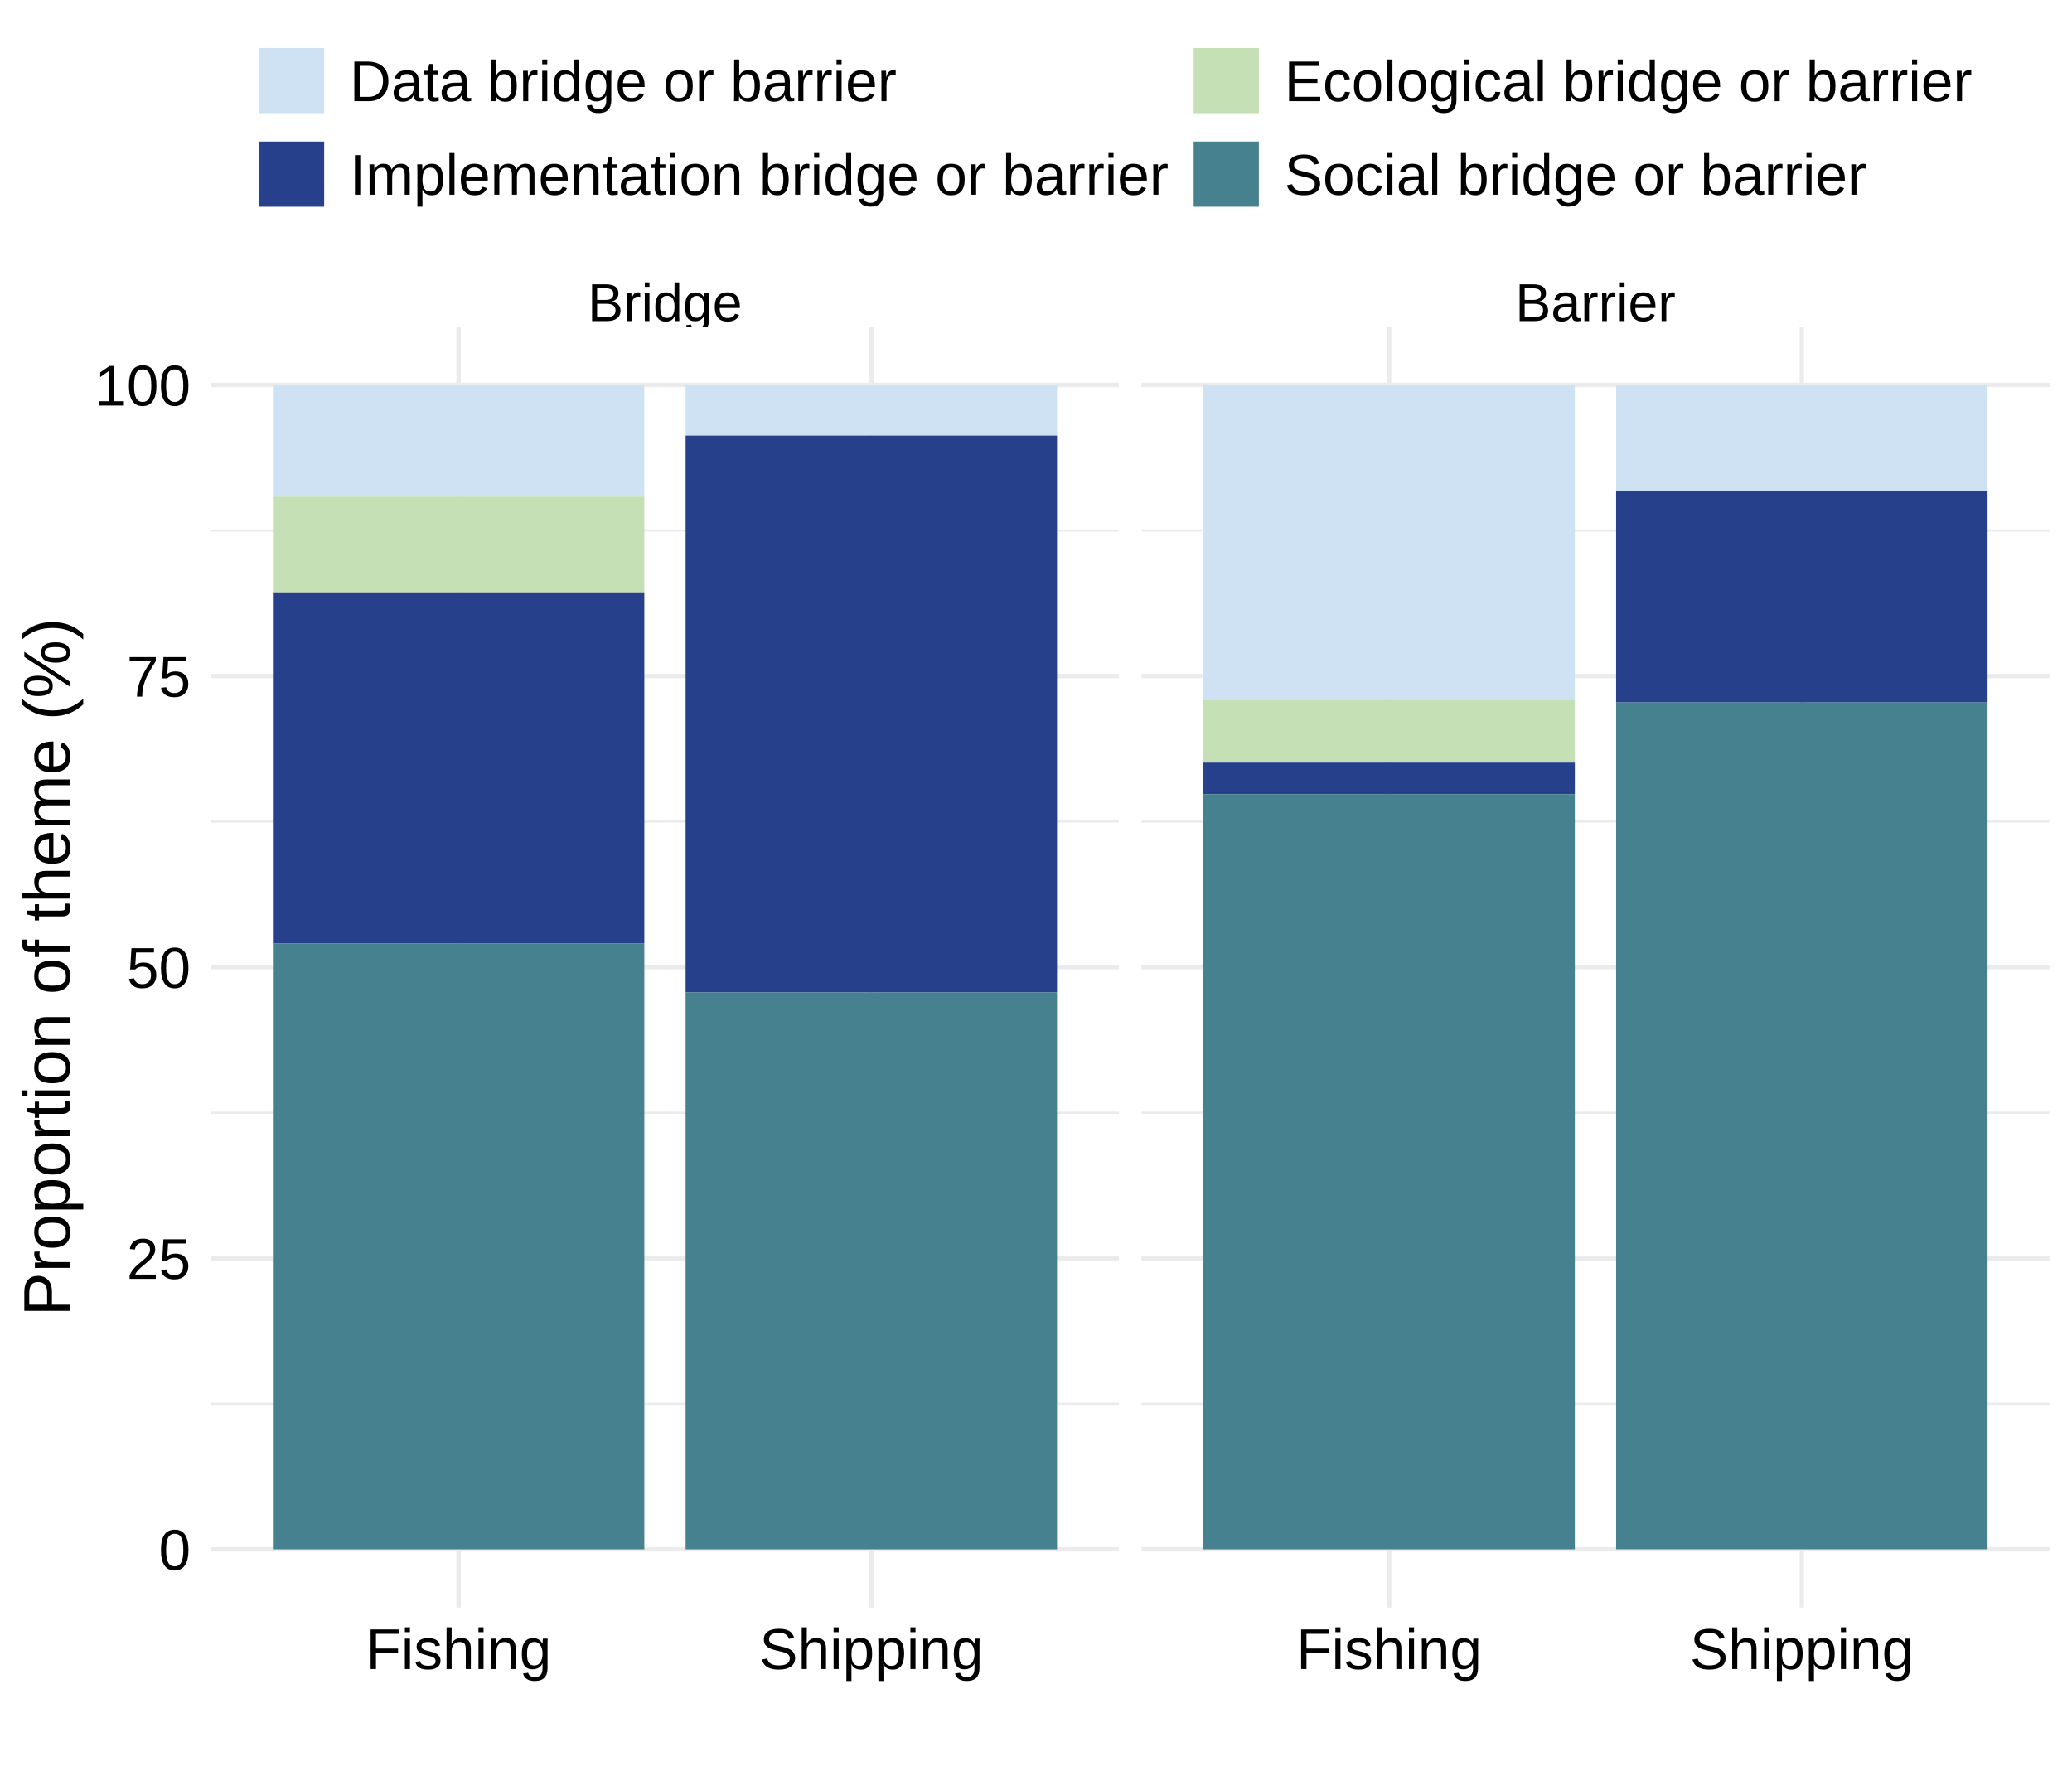
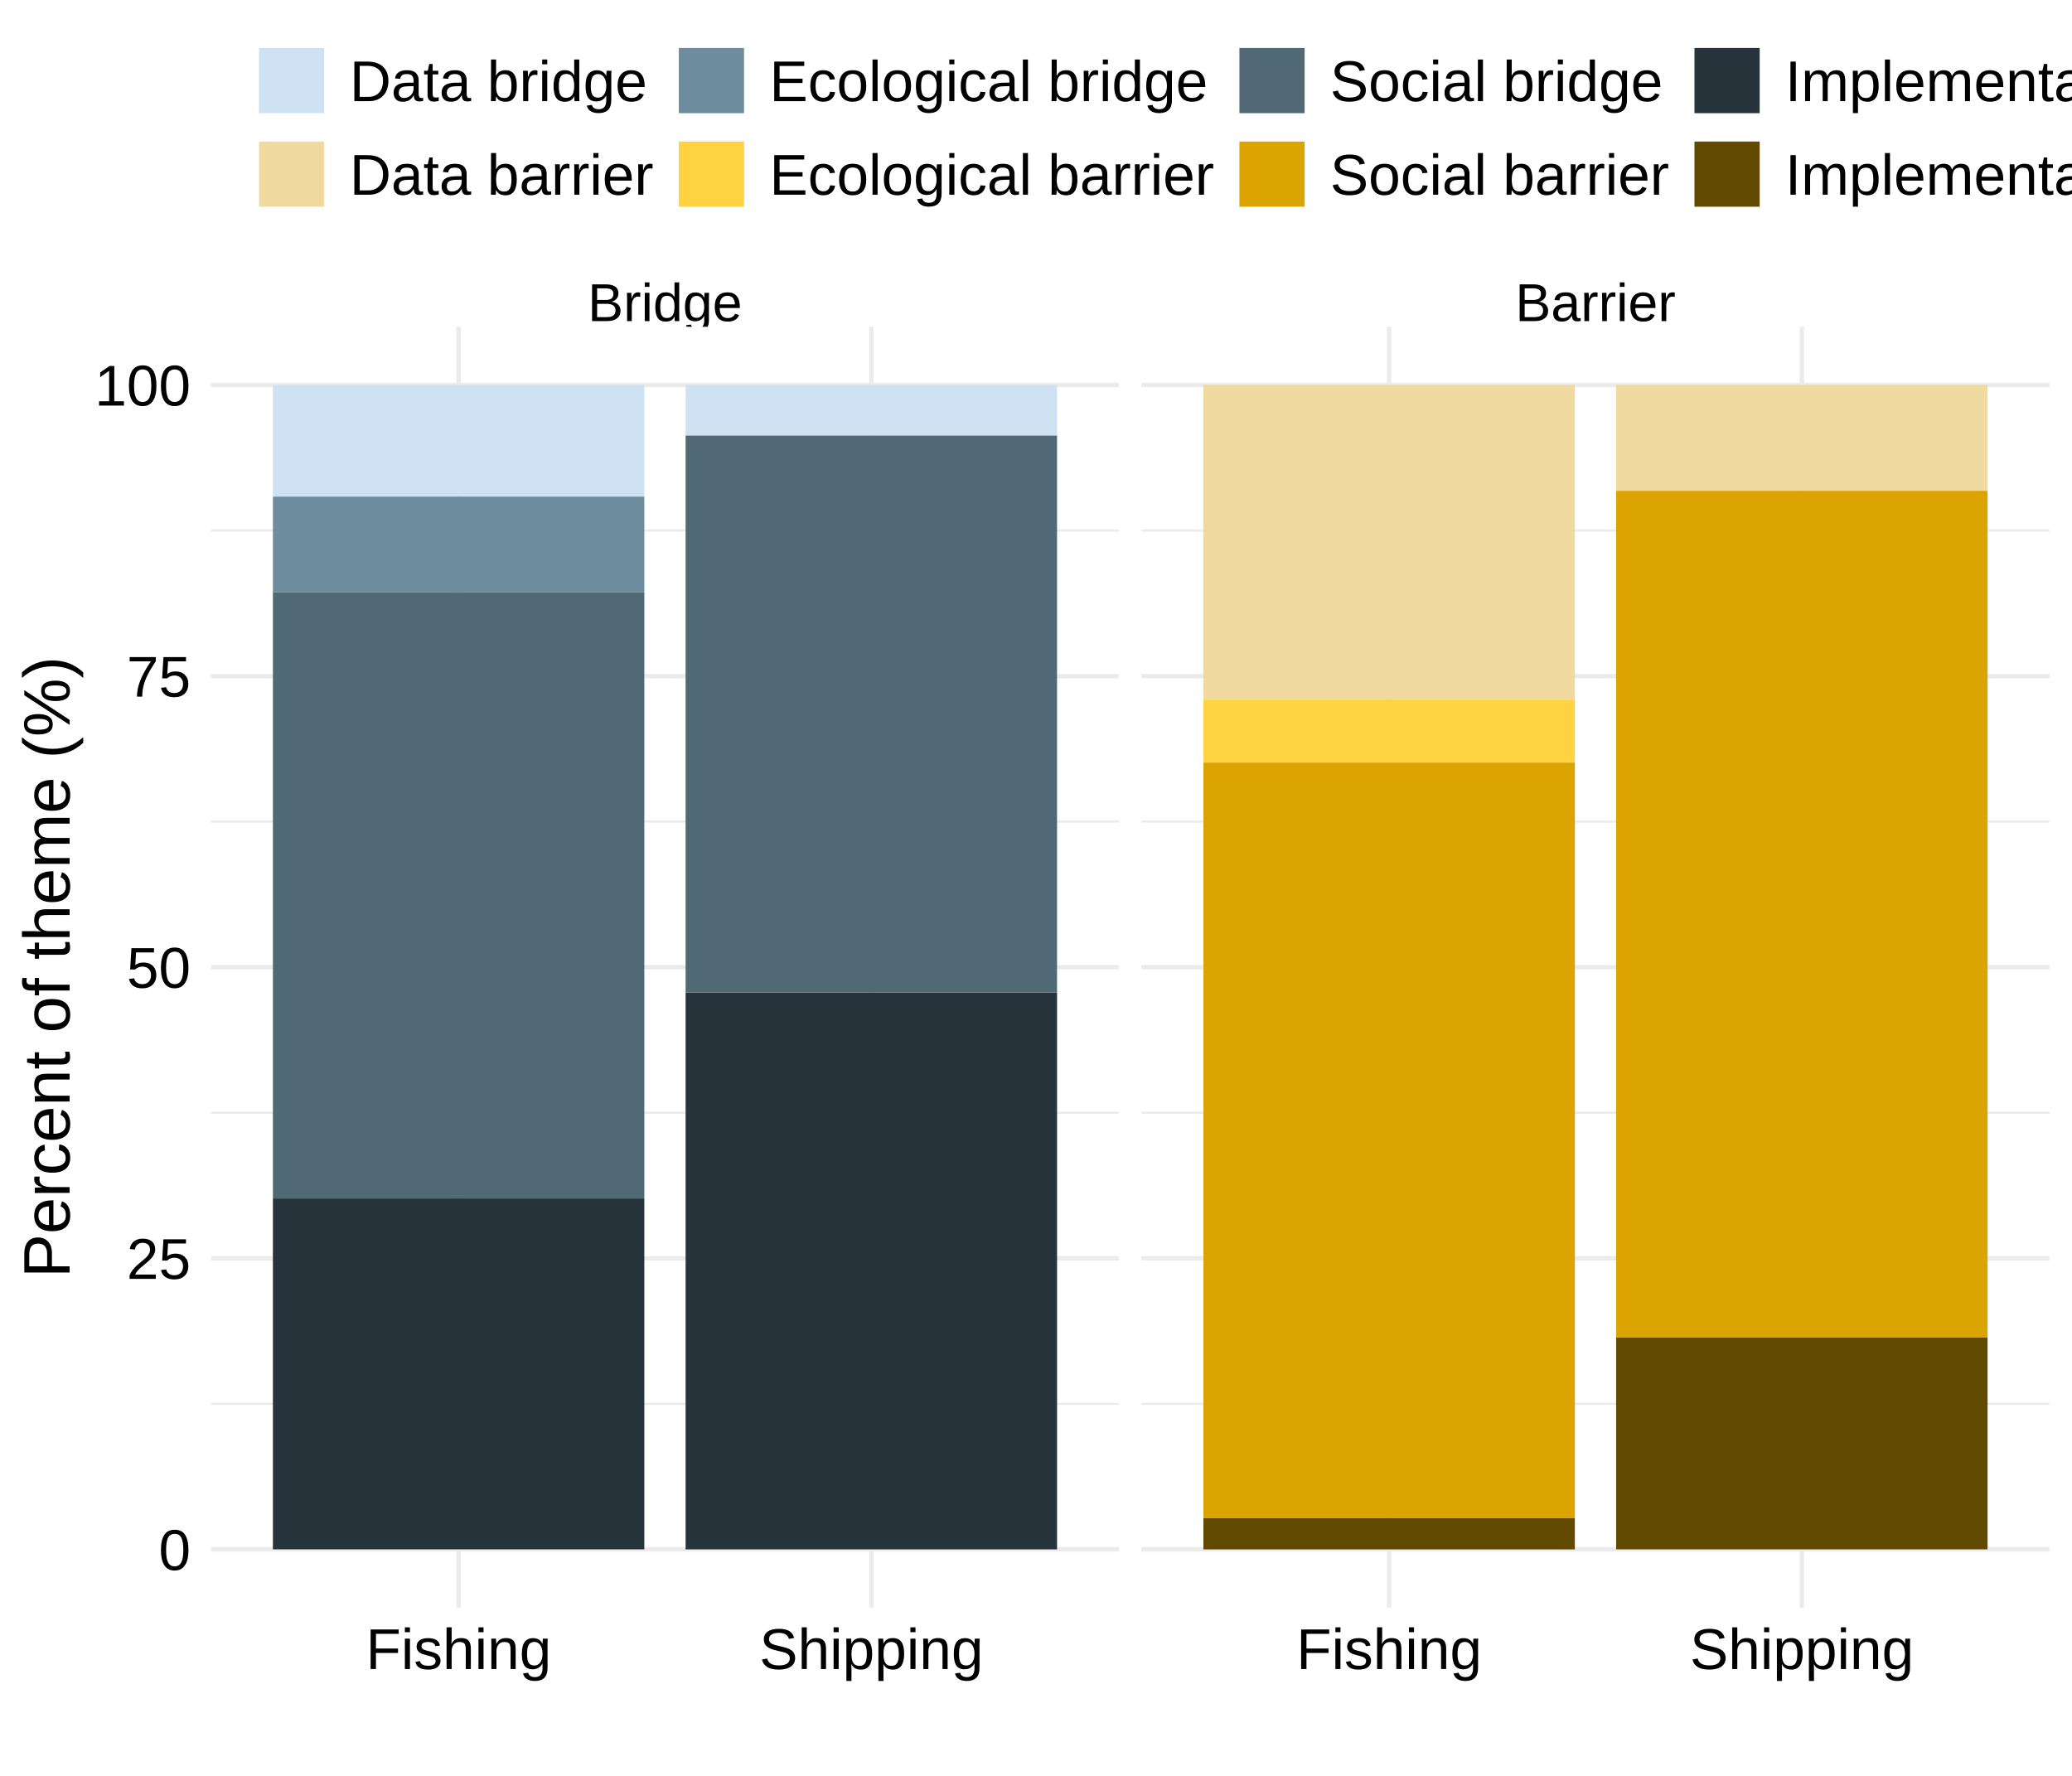
<svg xmlns="http://www.w3.org/2000/svg" class="svglite" width="504.00pt" height="432.00pt" viewBox="0 0 504.00 432.00">
  <defs>
    <style type="text/css">
    .svglite line, .svglite polyline, .svglite polygon, .svglite path, .svglite rect, .svglite circle {
      fill: none;
      stroke: #000000;
      stroke-linecap: round;
      stroke-linejoin: round;
      stroke-miterlimit: 10.00;
    }
    .svglite text {
      white-space: pre;
    }
  </style>
  </defs>
  <rect width="100%" height="100%" style="stroke: none; fill: none;" />
  <defs>
    <clipPath id="cpMC4wMHw1MDQuMDB8MC4wMHw0MzIuMDA=">
      <rect x="0.00" y="0.00" width="504.00" height="432.00" />
    </clipPath>
  </defs>
  <g clip-path="url(#cpMC4wMHw1MDQuMDB8MC4wMHw0MzIuMDA=)">
</g>
  <defs>
    <clipPath id="cpNTEuMzN8MjcyLjE4fDc5LjQ4fDM5MS4wNg==">
      <rect x="51.33" y="79.48" width="220.86" height="311.58" />
    </clipPath>
  </defs>
  <g clip-path="url(#cpNTEuMzN8MjcyLjE4fDc5LjQ4fDM5MS4wNg==)">
    <polyline points="51.33,341.49 272.18,341.49 " style="stroke-width: 0.53; stroke: #EBEBEB; stroke-linecap: butt;" />
    <polyline points="51.33,270.68 272.18,270.68 " style="stroke-width: 0.53; stroke: #EBEBEB; stroke-linecap: butt;" />
    <polyline points="51.33,199.86 272.18,199.86 " style="stroke-width: 0.53; stroke: #EBEBEB; stroke-linecap: butt;" />
    <polyline points="51.33,129.05 272.18,129.05 " style="stroke-width: 0.53; stroke: #EBEBEB; stroke-linecap: butt;" />
    <polyline points="51.33,376.89 272.18,376.89 " style="stroke-width: 1.07; stroke: #EBEBEB; stroke-linecap: butt;" />
    <polyline points="51.33,306.08 272.18,306.08 " style="stroke-width: 1.07; stroke: #EBEBEB; stroke-linecap: butt;" />
    <polyline points="51.33,235.27 272.18,235.27 " style="stroke-width: 1.07; stroke: #EBEBEB; stroke-linecap: butt;" />
    <polyline points="51.33,164.46 272.18,164.46 " style="stroke-width: 1.07; stroke: #EBEBEB; stroke-linecap: butt;" />
    <polyline points="51.33,93.64 272.18,93.64 " style="stroke-width: 1.07; stroke: #EBEBEB; stroke-linecap: butt;" />
    <polyline points="111.56,391.06 111.56,79.48 " style="stroke-width: 1.07; stroke: #EBEBEB; stroke-linecap: butt;" />
    <polyline points="211.95,391.06 211.95,79.48 " style="stroke-width: 1.07; stroke: #EBEBEB; stroke-linecap: butt;" />
    <rect x="66.38" y="93.64" width="90.35" height="27.16" style="stroke-width: 1.07; stroke: none; stroke-linecap: butt; stroke-linejoin: miter; fill: #CFE2F3;" />
-     <rect x="66.38" y="120.81" width="90.35" height="23.28" style="stroke-width: 1.07; stroke: none; stroke-linecap: butt; stroke-linejoin: miter; fill: #C5E0B4;" />
-     <rect x="66.38" y="144.09" width="90.35" height="85.36" style="stroke-width: 1.07; stroke: none; stroke-linecap: butt; stroke-linejoin: miter; fill: #27408B;" />
-     <rect x="66.38" y="229.45" width="90.35" height="147.45" style="stroke-width: 1.07; stroke: none; stroke-linecap: butt; stroke-linejoin: miter; fill: #45818E;" />
+     <rect x="66.38" y="120.81" width="90.35" height="23.28" style="stroke-width: 1.07; stroke: none; stroke-linecap: butt; stroke-linejoin: miter; fill: #6D8C9E;" />
+     <rect x="66.38" y="291.53" width="90.35" height="85.36" style="stroke-width: 1.07; stroke: none; stroke-linecap: butt; stroke-linejoin: miter; fill: #28343B;" />
+     <rect x="66.38" y="144.09" width="90.35" height="147.45" style="stroke-width: 1.07; stroke: none; stroke-linecap: butt; stroke-linejoin: miter; fill: #516875;" />
    <rect x="166.77" y="93.64" width="90.35" height="12.32" style="stroke-width: 1.07; stroke: none; stroke-linecap: butt; stroke-linejoin: miter; fill: #CFE2F3;" />
-     <rect x="166.77" y="105.96" width="90.35" height="0.00" style="stroke-width: 1.07; stroke: none; stroke-linecap: butt; stroke-linejoin: miter; fill: #C5E0B4;" />
-     <rect x="166.77" y="105.96" width="90.35" height="135.47" style="stroke-width: 1.07; stroke: none; stroke-linecap: butt; stroke-linejoin: miter; fill: #27408B;" />
-     <rect x="166.77" y="241.43" width="90.35" height="135.47" style="stroke-width: 1.07; stroke: none; stroke-linecap: butt; stroke-linejoin: miter; fill: #45818E;" />
+     <rect x="166.77" y="105.96" width="90.35" height="0.00" style="stroke-width: 1.07; stroke: none; stroke-linecap: butt; stroke-linejoin: miter; fill: #6D8C9E;" />
+     <rect x="166.77" y="241.43" width="90.35" height="135.47" style="stroke-width: 1.07; stroke: none; stroke-linecap: butt; stroke-linejoin: miter; fill: #28343B;" />
+     <rect x="166.77" y="105.96" width="90.35" height="135.47" style="stroke-width: 1.07; stroke: none; stroke-linecap: butt; stroke-linejoin: miter; fill: #516875;" />
  </g>
  <g clip-path="url(#cpMC4wMHw1MDQuMDB8MC4wMHw0MzIuMDA=)">
</g>
  <defs>
    <clipPath id="cpMjc3LjY2fDQ5OC41Mnw3OS40OHwzOTEuMDY=">
      <rect x="277.66" y="79.48" width="220.86" height="311.58" />
    </clipPath>
  </defs>
  <g clip-path="url(#cpMjc3LjY2fDQ5OC41Mnw3OS40OHwzOTEuMDY=)">
    <polyline points="277.66,341.49 498.52,341.49 " style="stroke-width: 0.53; stroke: #EBEBEB; stroke-linecap: butt;" />
    <polyline points="277.66,270.68 498.52,270.68 " style="stroke-width: 0.53; stroke: #EBEBEB; stroke-linecap: butt;" />
    <polyline points="277.66,199.86 498.52,199.86 " style="stroke-width: 0.53; stroke: #EBEBEB; stroke-linecap: butt;" />
    <polyline points="277.66,129.05 498.52,129.05 " style="stroke-width: 0.53; stroke: #EBEBEB; stroke-linecap: butt;" />
    <polyline points="277.66,376.89 498.52,376.89 " style="stroke-width: 1.07; stroke: #EBEBEB; stroke-linecap: butt;" />
    <polyline points="277.66,306.08 498.52,306.08 " style="stroke-width: 1.07; stroke: #EBEBEB; stroke-linecap: butt;" />
    <polyline points="277.66,235.27 498.52,235.27 " style="stroke-width: 1.07; stroke: #EBEBEB; stroke-linecap: butt;" />
    <polyline points="277.66,164.46 498.52,164.46 " style="stroke-width: 1.07; stroke: #EBEBEB; stroke-linecap: butt;" />
    <polyline points="277.66,93.64 498.52,93.64 " style="stroke-width: 1.07; stroke: #EBEBEB; stroke-linecap: butt;" />
    <polyline points="337.90,391.06 337.90,79.48 " style="stroke-width: 1.07; stroke: #EBEBEB; stroke-linecap: butt;" />
    <polyline points="438.29,391.06 438.29,79.48 " style="stroke-width: 1.07; stroke: #EBEBEB; stroke-linecap: butt;" />
-     <rect x="292.72" y="93.64" width="90.35" height="76.55" style="stroke-width: 1.07; stroke: none; stroke-linecap: butt; stroke-linejoin: miter; fill: #CFE2F3;" />
-     <rect x="292.72" y="170.20" width="90.35" height="15.31" style="stroke-width: 1.07; stroke: none; stroke-linecap: butt; stroke-linejoin: miter; fill: #C5E0B4;" />
-     <rect x="292.72" y="185.51" width="90.35" height="7.66" style="stroke-width: 1.07; stroke: none; stroke-linecap: butt; stroke-linejoin: miter; fill: #27408B;" />
-     <rect x="292.72" y="193.17" width="90.35" height="183.73" style="stroke-width: 1.07; stroke: none; stroke-linecap: butt; stroke-linejoin: miter; fill: #45818E;" />
-     <rect x="393.11" y="93.64" width="90.35" height="25.75" style="stroke-width: 1.07; stroke: none; stroke-linecap: butt; stroke-linejoin: miter; fill: #CFE2F3;" />
-     <rect x="393.11" y="119.39" width="90.35" height="0.00" style="stroke-width: 1.07; stroke: none; stroke-linecap: butt; stroke-linejoin: miter; fill: #C5E0B4;" />
-     <rect x="393.11" y="119.39" width="90.35" height="51.50" style="stroke-width: 1.07; stroke: none; stroke-linecap: butt; stroke-linejoin: miter; fill: #27408B;" />
-     <rect x="393.11" y="170.89" width="90.35" height="206.00" style="stroke-width: 1.07; stroke: none; stroke-linecap: butt; stroke-linejoin: miter; fill: #45818E;" />
+     <rect x="292.72" y="93.64" width="90.35" height="76.55" style="stroke-width: 1.07; stroke: none; stroke-linecap: butt; stroke-linejoin: miter; fill: #F1DA9F;" />
+     <rect x="292.72" y="170.20" width="90.35" height="15.31" style="stroke-width: 1.07; stroke: none; stroke-linecap: butt; stroke-linejoin: miter; fill: #FED240;" />
+     <rect x="292.72" y="369.24" width="90.35" height="7.66" style="stroke-width: 1.07; stroke: none; stroke-linecap: butt; stroke-linejoin: miter; fill: #614900;" />
+     <rect x="292.72" y="185.51" width="90.35" height="183.73" style="stroke-width: 1.07; stroke: none; stroke-linecap: butt; stroke-linejoin: miter; fill: #DBA400;" />
+     <rect x="393.11" y="93.64" width="90.35" height="25.75" style="stroke-width: 1.07; stroke: none; stroke-linecap: butt; stroke-linejoin: miter; fill: #F1DA9F;" />
+     <rect x="393.11" y="119.39" width="90.35" height="0.00" style="stroke-width: 1.07; stroke: none; stroke-linecap: butt; stroke-linejoin: miter; fill: #FED240;" />
+     <rect x="393.11" y="325.39" width="90.35" height="51.50" style="stroke-width: 1.07; stroke: none; stroke-linecap: butt; stroke-linejoin: miter; fill: #614900;" />
+     <rect x="393.11" y="119.39" width="90.35" height="206.00" style="stroke-width: 1.07; stroke: none; stroke-linecap: butt; stroke-linejoin: miter; fill: #DBA400;" />
  </g>
  <g clip-path="url(#cpMC4wMHw1MDQuMDB8MC4wMHw0MzIuMDA=)">
</g>
  <defs>
    <clipPath id="cpNTEuMzN8MjcyLjE4fDY3LjQ0fDc5LjQ4">
      <rect x="51.33" y="67.44" width="220.86" height="12.05" />
    </clipPath>
  </defs>
  <g clip-path="url(#cpNTEuMzN8MjcyLjE4fDY3LjQ0fDc5LjQ4)">
    <text x="161.75" y="78.11" text-anchor="middle" style="font-size: 13.00px; font-family: &quot;Arial&quot;;" textLength="37.58px" lengthAdjust="spacingAndGlyphs">Bridge</text>
  </g>
  <g clip-path="url(#cpMC4wMHw1MDQuMDB8MC4wMHw0MzIuMDA=)">
</g>
  <defs>
    <clipPath id="cpMjc3LjY2fDQ5OC41Mnw2Ny40NHw3OS40OA==">
      <rect x="277.66" y="67.44" width="220.86" height="12.05" />
    </clipPath>
  </defs>
  <g clip-path="url(#cpMjc3LjY2fDQ5OC41Mnw2Ny40NHw3OS40OA==)">
    <text x="388.09" y="78.11" text-anchor="middle" style="font-size: 13.00px; font-family: &quot;Arial&quot;;" textLength="39.00px" lengthAdjust="spacingAndGlyphs">Barrier</text>
  </g>
  <g clip-path="url(#cpMC4wMHw1MDQuMDB8MC4wMHw0MzIuMDA=)">
    <text x="111.56" y="406.01" text-anchor="middle" style="font-size: 14.00px; font-family: &quot;Arial&quot;;" textLength="45.12px" lengthAdjust="spacingAndGlyphs">Fishing</text>
    <text x="211.95" y="406.01" text-anchor="middle" style="font-size: 14.00px; font-family: &quot;Arial&quot;;" textLength="54.48px" lengthAdjust="spacingAndGlyphs">Shipping</text>
    <text x="337.90" y="406.01" text-anchor="middle" style="font-size: 14.00px; font-family: &quot;Arial&quot;;" textLength="45.12px" lengthAdjust="spacingAndGlyphs">Fishing</text>
    <text x="438.29" y="406.01" text-anchor="middle" style="font-size: 14.00px; font-family: &quot;Arial&quot;;" textLength="54.48px" lengthAdjust="spacingAndGlyphs">Shipping</text>
    <text x="46.39" y="381.91" text-anchor="end" style="font-size: 14.00px; font-family: &quot;Arial&quot;;" textLength="7.78px" lengthAdjust="spacingAndGlyphs">0</text>
    <text x="46.39" y="311.09" text-anchor="end" style="font-size: 14.00px; font-family: &quot;Arial&quot;;" textLength="15.57px" lengthAdjust="spacingAndGlyphs">25</text>
    <text x="46.39" y="240.28" text-anchor="end" style="font-size: 14.00px; font-family: &quot;Arial&quot;;" textLength="15.57px" lengthAdjust="spacingAndGlyphs">50</text>
    <text x="46.39" y="169.47" text-anchor="end" style="font-size: 14.00px; font-family: &quot;Arial&quot;;" textLength="15.57px" lengthAdjust="spacingAndGlyphs">75</text>
    <text x="46.39" y="98.66" text-anchor="end" style="font-size: 14.00px; font-family: &quot;Arial&quot;;" textLength="23.35px" lengthAdjust="spacingAndGlyphs">100</text>
-     <text transform="translate(16.93,235.27) rotate(-90)" text-anchor="middle" style="font-size: 16.00px; font-family: &quot;Arial&quot;;" textLength="169.84px" lengthAdjust="spacingAndGlyphs">Proportion of theme (%)</text>
+     <text transform="translate(16.93,235.27) rotate(-90)" text-anchor="middle" style="font-size: 16.00px; font-family: &quot;Arial&quot;;" textLength="151.16px" lengthAdjust="spacingAndGlyphs">Percent of theme (%)</text>
    <rect x="62.99" y="11.67" width="15.86" height="15.86" style="stroke-width: 1.07; stroke: none; stroke-linecap: butt; stroke-linejoin: miter; fill: #CFE2F3;" />
-     <rect x="290.35" y="11.67" width="15.86" height="15.86" style="stroke-width: 1.07; stroke: none; stroke-linecap: butt; stroke-linejoin: miter; fill: #C5E0B4;" />
-     <rect x="62.99" y="34.43" width="15.86" height="15.86" style="stroke-width: 1.07; stroke: none; stroke-linecap: butt; stroke-linejoin: miter; fill: #27408B;" />
-     <rect x="290.35" y="34.43" width="15.86" height="15.86" style="stroke-width: 1.07; stroke: none; stroke-linecap: butt; stroke-linejoin: miter; fill: #45818E;" />
-     <text x="85.04" y="24.61" style="font-size: 14.00px; font-family: &quot;Arial&quot;;" textLength="133.01px" lengthAdjust="spacingAndGlyphs">Data bridge or barrier</text>
-     <text x="312.41" y="24.61" style="font-size: 14.00px; font-family: &quot;Arial&quot;;" textLength="167.24px" lengthAdjust="spacingAndGlyphs">Ecological bridge or barrier</text>
-     <text x="85.04" y="47.37" style="font-size: 14.00px; font-family: &quot;Arial&quot;;" textLength="199.12px" lengthAdjust="spacingAndGlyphs">Implementation bridge or barrier</text>
-     <text x="312.41" y="47.37" style="font-size: 14.00px; font-family: &quot;Arial&quot;;" textLength="141.57px" lengthAdjust="spacingAndGlyphs">Social bridge or barrier</text>
+     <rect x="165.12" y="11.67" width="15.86" height="15.86" style="stroke-width: 1.07; stroke: none; stroke-linecap: butt; stroke-linejoin: miter; fill: #6D8C9E;" />
+     <rect x="301.48" y="11.67" width="15.86" height="15.86" style="stroke-width: 1.07; stroke: none; stroke-linecap: butt; stroke-linejoin: miter; fill: #516875;" />
+     <rect x="412.17" y="11.67" width="15.86" height="15.86" style="stroke-width: 1.07; stroke: none; stroke-linecap: butt; stroke-linejoin: miter; fill: #28343B;" />
+     <rect x="62.99" y="34.43" width="15.86" height="15.86" style="stroke-width: 1.07; stroke: none; stroke-linecap: butt; stroke-linejoin: miter; fill: #F1DA9F;" />
+     <rect x="165.12" y="34.43" width="15.86" height="15.86" style="stroke-width: 1.07; stroke: none; stroke-linecap: butt; stroke-linejoin: miter; fill: #FED240;" />
+     <rect x="301.48" y="34.43" width="15.86" height="15.86" style="stroke-width: 1.07; stroke: none; stroke-linecap: butt; stroke-linejoin: miter; fill: #DBA400;" />
+     <rect x="412.17" y="34.43" width="15.86" height="15.86" style="stroke-width: 1.07; stroke: none; stroke-linecap: butt; stroke-linejoin: miter; fill: #614900;" />
+     <text x="85.04" y="24.61" style="font-size: 14.00px; font-family: &quot;Arial&quot;;" textLength="72.35px" lengthAdjust="spacingAndGlyphs">Data bridge</text>
+     <text x="187.17" y="24.61" style="font-size: 14.00px; font-family: &quot;Arial&quot;;" textLength="106.59px" lengthAdjust="spacingAndGlyphs">Ecological bridge</text>
+     <text x="323.53" y="24.61" style="font-size: 14.00px; font-family: &quot;Arial&quot;;" textLength="80.91px" lengthAdjust="spacingAndGlyphs">Social bridge</text>
+     <text x="434.22" y="24.61" style="font-size: 14.00px; font-family: &quot;Arial&quot;;" textLength="138.47px" lengthAdjust="spacingAndGlyphs">Implementation bridge</text>
+     <text x="85.04" y="47.37" style="font-size: 14.00px; font-family: &quot;Arial&quot;;" textLength="73.89px" lengthAdjust="spacingAndGlyphs">Data barrier</text>
+     <text x="187.17" y="47.37" style="font-size: 14.00px; font-family: &quot;Arial&quot;;" textLength="108.12px" lengthAdjust="spacingAndGlyphs">Ecological barrier</text>
+     <text x="323.53" y="47.37" style="font-size: 14.00px; font-family: &quot;Arial&quot;;" textLength="82.45px" lengthAdjust="spacingAndGlyphs">Social barrier</text>
+     <text x="434.22" y="47.37" style="font-size: 14.00px; font-family: &quot;Arial&quot;;" textLength="140.00px" lengthAdjust="spacingAndGlyphs">Implementation barrier</text>
  </g>
</svg>
